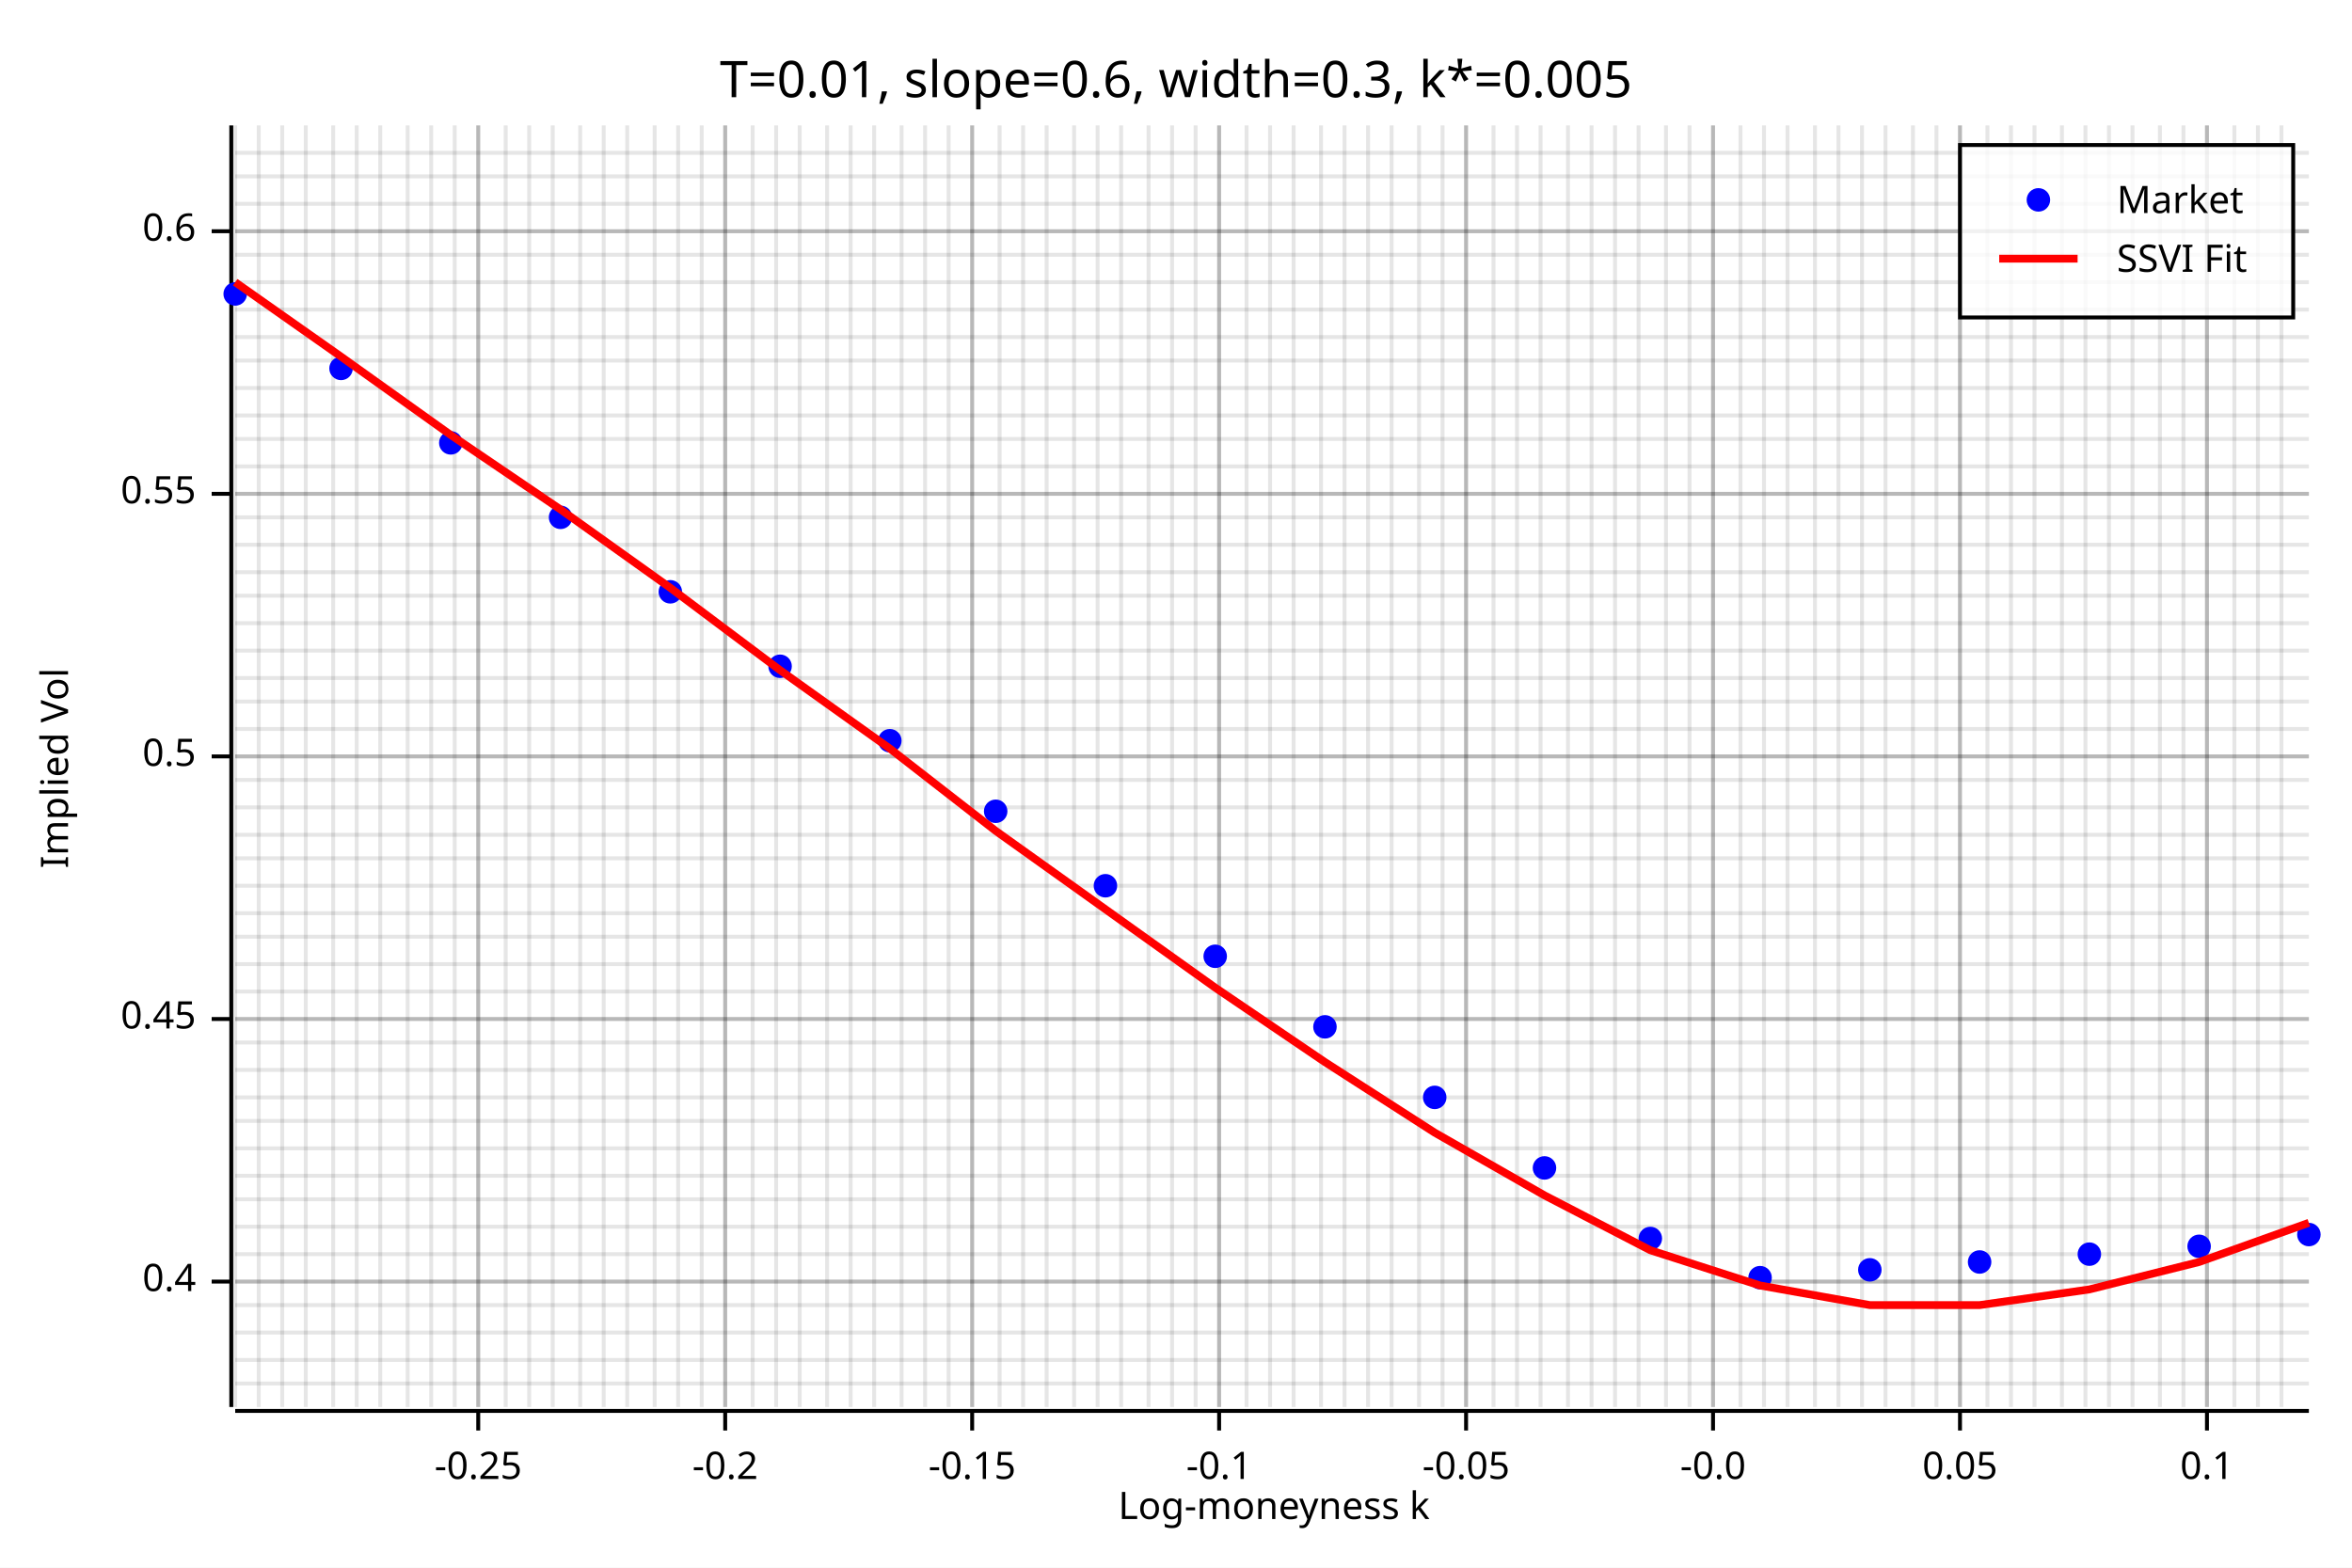
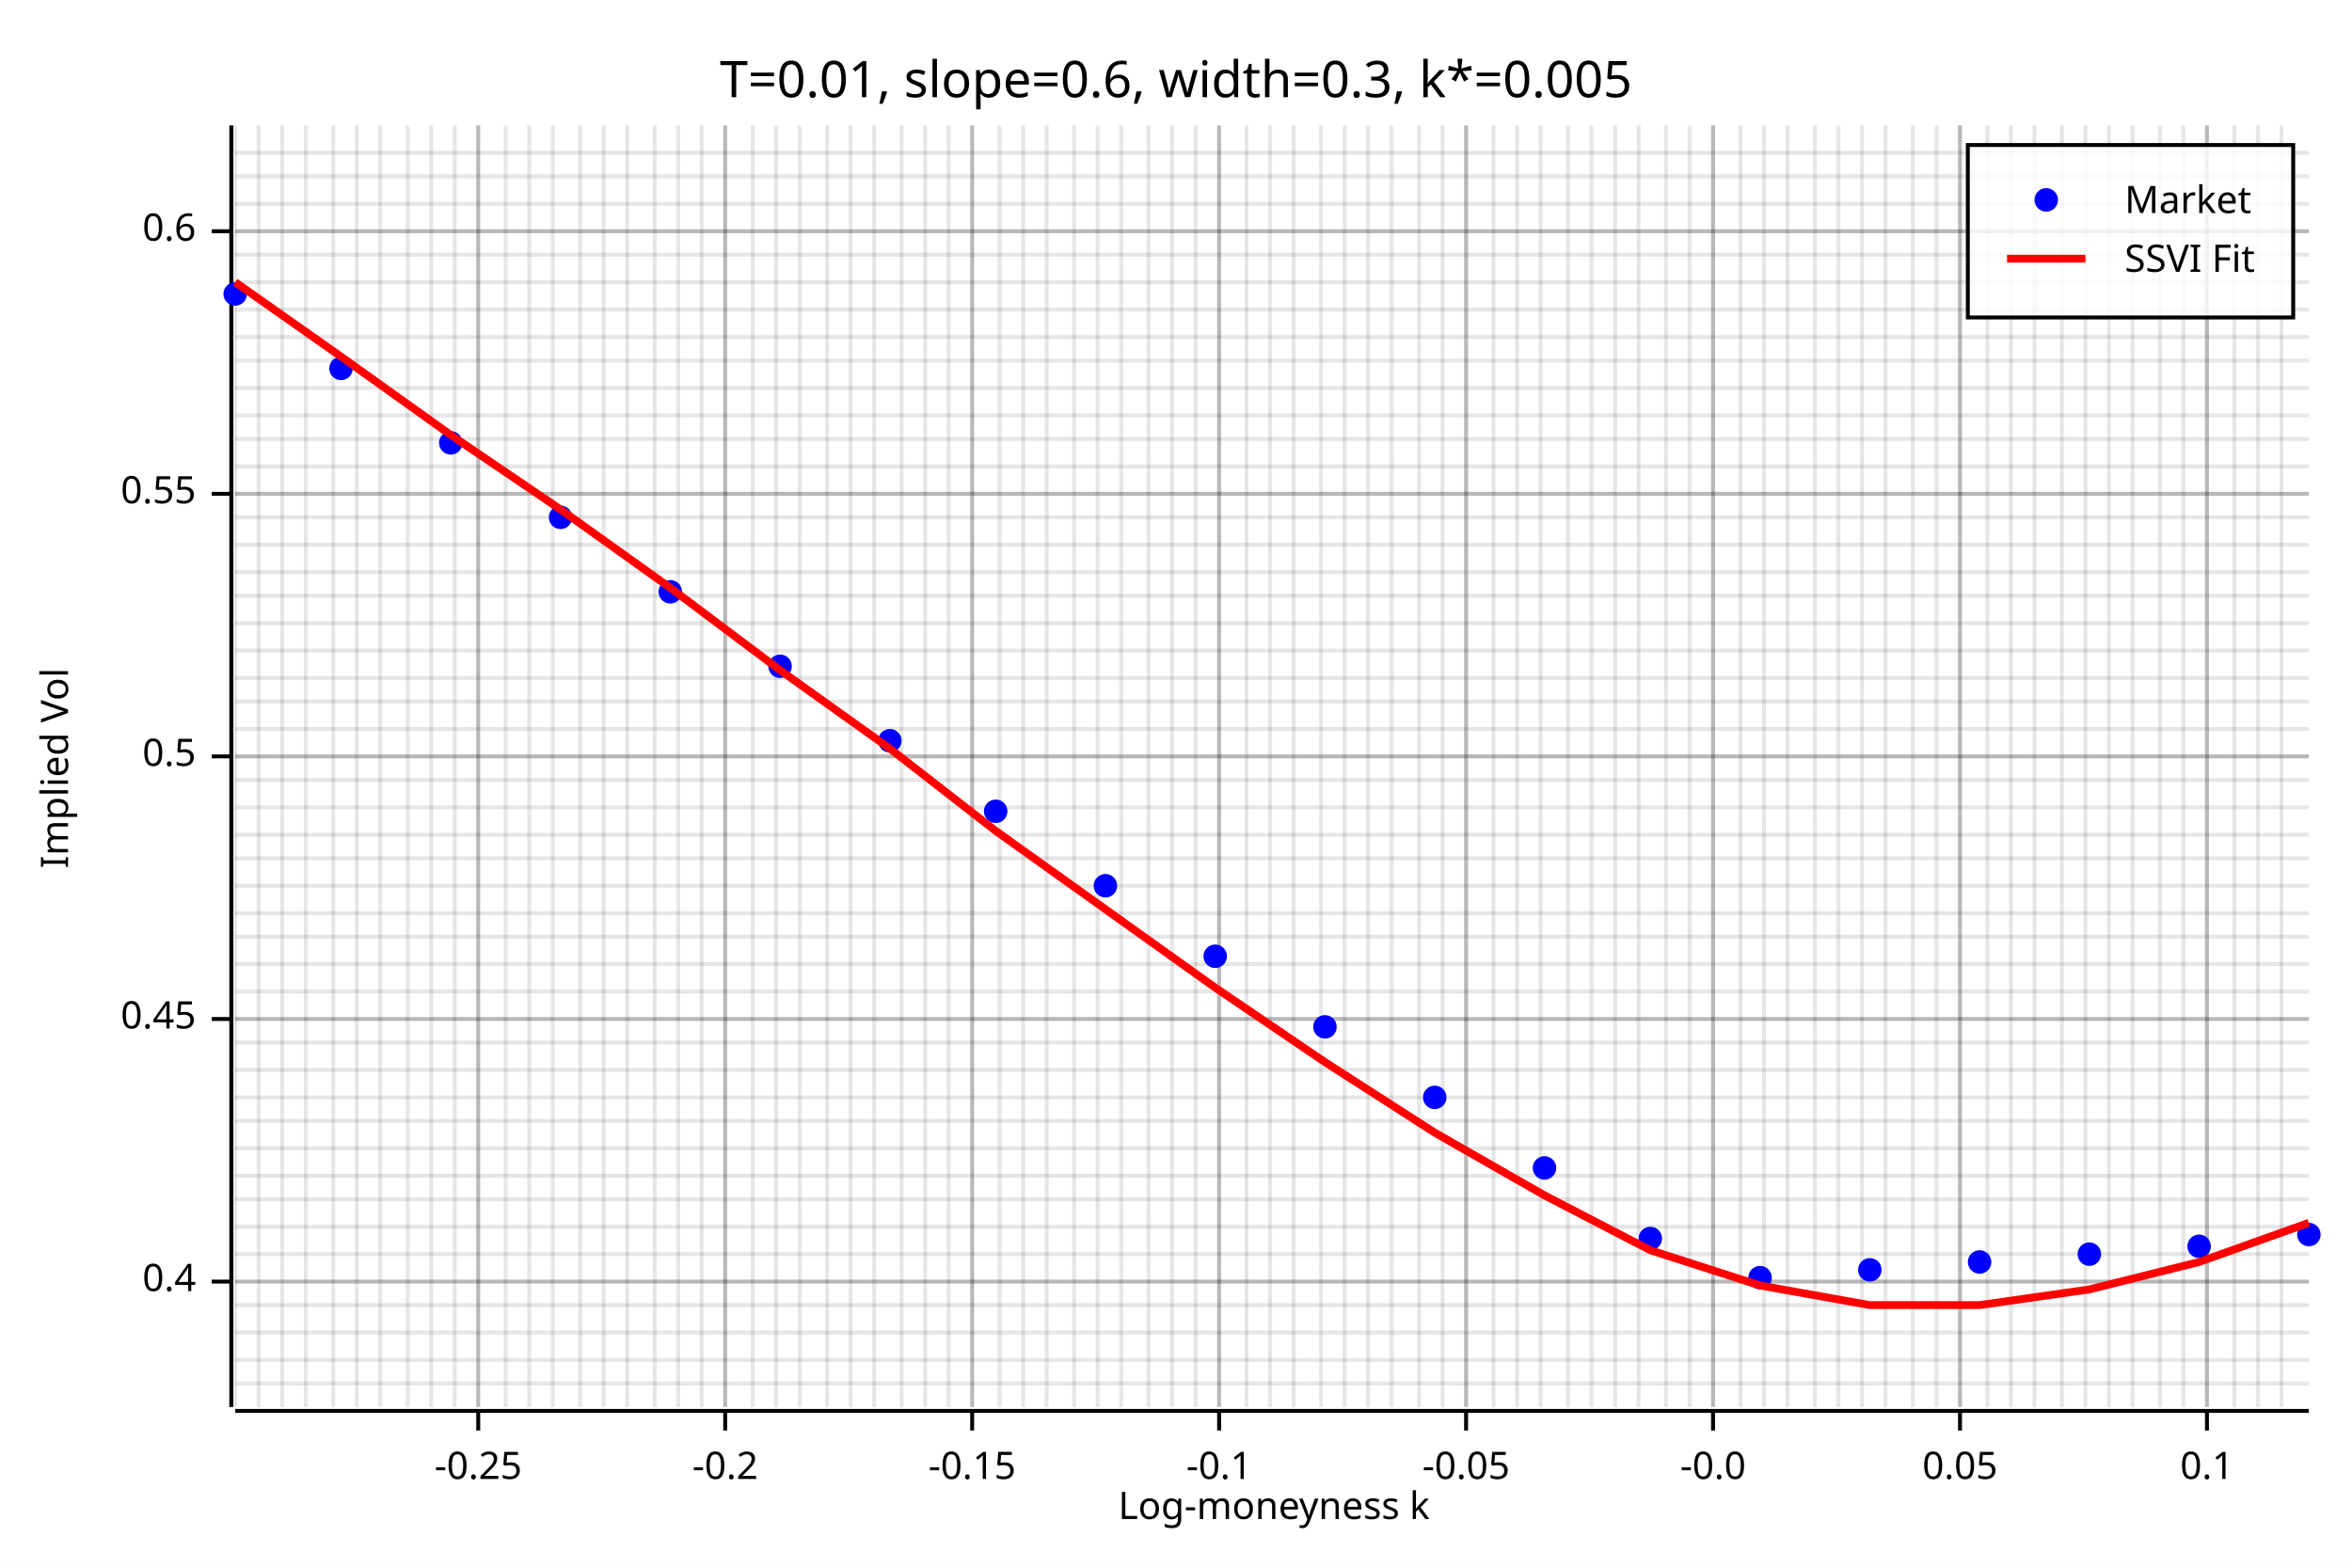
<svg xmlns="http://www.w3.org/2000/svg" width="600" height="400" viewBox="0 0 600 400">
  <rect x="0" y="0" width="600" height="400" opacity="1" fill="#FFFFFF" stroke="none" />
  <text x="300" y="15" dy="0.76em" text-anchor="middle" font-family="sans-serif" font-size="12.903" opacity="1" fill="#000000">
T=0.01, slope=0.6, width=0.3, k*=0.005
</text>
  <line opacity="0.1" stroke="#000000" stroke-width="1" x1="60" y1="359" x2="60" y2="32" />
  <line opacity="0.1" stroke="#000000" stroke-width="1" x1="66" y1="359" x2="66" y2="32" />
  <line opacity="0.1" stroke="#000000" stroke-width="1" x1="72" y1="359" x2="72" y2="32" />
  <line opacity="0.1" stroke="#000000" stroke-width="1" x1="78" y1="359" x2="78" y2="32" />
  <line opacity="0.1" stroke="#000000" stroke-width="1" x1="85" y1="359" x2="85" y2="32" />
  <line opacity="0.1" stroke="#000000" stroke-width="1" x1="91" y1="359" x2="91" y2="32" />
  <line opacity="0.1" stroke="#000000" stroke-width="1" x1="97" y1="359" x2="97" y2="32" />
  <line opacity="0.1" stroke="#000000" stroke-width="1" x1="104" y1="359" x2="104" y2="32" />
  <line opacity="0.1" stroke="#000000" stroke-width="1" x1="110" y1="359" x2="110" y2="32" />
  <line opacity="0.1" stroke="#000000" stroke-width="1" x1="116" y1="359" x2="116" y2="32" />
  <line opacity="0.1" stroke="#000000" stroke-width="1" x1="122" y1="359" x2="122" y2="32" />
  <line opacity="0.1" stroke="#000000" stroke-width="1" x1="129" y1="359" x2="129" y2="32" />
  <line opacity="0.1" stroke="#000000" stroke-width="1" x1="135" y1="359" x2="135" y2="32" />
  <line opacity="0.1" stroke="#000000" stroke-width="1" x1="141" y1="359" x2="141" y2="32" />
  <line opacity="0.1" stroke="#000000" stroke-width="1" x1="148" y1="359" x2="148" y2="32" />
  <line opacity="0.1" stroke="#000000" stroke-width="1" x1="154" y1="359" x2="154" y2="32" />
  <line opacity="0.1" stroke="#000000" stroke-width="1" x1="160" y1="359" x2="160" y2="32" />
  <line opacity="0.1" stroke="#000000" stroke-width="1" x1="167" y1="359" x2="167" y2="32" />
  <line opacity="0.1" stroke="#000000" stroke-width="1" x1="173" y1="359" x2="173" y2="32" />
  <line opacity="0.1" stroke="#000000" stroke-width="1" x1="179" y1="359" x2="179" y2="32" />
  <line opacity="0.1" stroke="#000000" stroke-width="1" x1="185" y1="359" x2="185" y2="32" />
  <line opacity="0.1" stroke="#000000" stroke-width="1" x1="192" y1="359" x2="192" y2="32" />
  <line opacity="0.1" stroke="#000000" stroke-width="1" x1="198" y1="359" x2="198" y2="32" />
  <line opacity="0.1" stroke="#000000" stroke-width="1" x1="204" y1="359" x2="204" y2="32" />
  <line opacity="0.1" stroke="#000000" stroke-width="1" x1="211" y1="359" x2="211" y2="32" />
  <line opacity="0.1" stroke="#000000" stroke-width="1" x1="217" y1="359" x2="217" y2="32" />
  <line opacity="0.1" stroke="#000000" stroke-width="1" x1="223" y1="359" x2="223" y2="32" />
  <line opacity="0.1" stroke="#000000" stroke-width="1" x1="230" y1="359" x2="230" y2="32" />
  <line opacity="0.1" stroke="#000000" stroke-width="1" x1="236" y1="359" x2="236" y2="32" />
  <line opacity="0.1" stroke="#000000" stroke-width="1" x1="242" y1="359" x2="242" y2="32" />
  <line opacity="0.1" stroke="#000000" stroke-width="1" x1="248" y1="359" x2="248" y2="32" />
  <line opacity="0.1" stroke="#000000" stroke-width="1" x1="255" y1="359" x2="255" y2="32" />
  <line opacity="0.1" stroke="#000000" stroke-width="1" x1="261" y1="359" x2="261" y2="32" />
  <line opacity="0.1" stroke="#000000" stroke-width="1" x1="267" y1="359" x2="267" y2="32" />
  <line opacity="0.1" stroke="#000000" stroke-width="1" x1="274" y1="359" x2="274" y2="32" />
  <line opacity="0.1" stroke="#000000" stroke-width="1" x1="280" y1="359" x2="280" y2="32" />
  <line opacity="0.1" stroke="#000000" stroke-width="1" x1="286" y1="359" x2="286" y2="32" />
  <line opacity="0.1" stroke="#000000" stroke-width="1" x1="293" y1="359" x2="293" y2="32" />
  <line opacity="0.1" stroke="#000000" stroke-width="1" x1="299" y1="359" x2="299" y2="32" />
  <line opacity="0.1" stroke="#000000" stroke-width="1" x1="305" y1="359" x2="305" y2="32" />
  <line opacity="0.1" stroke="#000000" stroke-width="1" x1="311" y1="359" x2="311" y2="32" />
  <line opacity="0.1" stroke="#000000" stroke-width="1" x1="318" y1="359" x2="318" y2="32" />
  <line opacity="0.1" stroke="#000000" stroke-width="1" x1="324" y1="359" x2="324" y2="32" />
  <line opacity="0.1" stroke="#000000" stroke-width="1" x1="330" y1="359" x2="330" y2="32" />
  <line opacity="0.1" stroke="#000000" stroke-width="1" x1="337" y1="359" x2="337" y2="32" />
  <line opacity="0.1" stroke="#000000" stroke-width="1" x1="343" y1="359" x2="343" y2="32" />
  <line opacity="0.1" stroke="#000000" stroke-width="1" x1="349" y1="359" x2="349" y2="32" />
  <line opacity="0.1" stroke="#000000" stroke-width="1" x1="355" y1="359" x2="355" y2="32" />
  <line opacity="0.1" stroke="#000000" stroke-width="1" x1="362" y1="359" x2="362" y2="32" />
  <line opacity="0.1" stroke="#000000" stroke-width="1" x1="368" y1="359" x2="368" y2="32" />
  <line opacity="0.1" stroke="#000000" stroke-width="1" x1="374" y1="359" x2="374" y2="32" />
  <line opacity="0.1" stroke="#000000" stroke-width="1" x1="381" y1="359" x2="381" y2="32" />
  <line opacity="0.1" stroke="#000000" stroke-width="1" x1="387" y1="359" x2="387" y2="32" />
  <line opacity="0.1" stroke="#000000" stroke-width="1" x1="393" y1="359" x2="393" y2="32" />
  <line opacity="0.1" stroke="#000000" stroke-width="1" x1="400" y1="359" x2="400" y2="32" />
  <line opacity="0.1" stroke="#000000" stroke-width="1" x1="406" y1="359" x2="406" y2="32" />
  <line opacity="0.1" stroke="#000000" stroke-width="1" x1="412" y1="359" x2="412" y2="32" />
  <line opacity="0.1" stroke="#000000" stroke-width="1" x1="418" y1="359" x2="418" y2="32" />
  <line opacity="0.1" stroke="#000000" stroke-width="1" x1="425" y1="359" x2="425" y2="32" />
  <line opacity="0.1" stroke="#000000" stroke-width="1" x1="431" y1="359" x2="431" y2="32" />
  <line opacity="0.1" stroke="#000000" stroke-width="1" x1="437" y1="359" x2="437" y2="32" />
  <line opacity="0.1" stroke="#000000" stroke-width="1" x1="444" y1="359" x2="444" y2="32" />
  <line opacity="0.1" stroke="#000000" stroke-width="1" x1="450" y1="359" x2="450" y2="32" />
  <line opacity="0.1" stroke="#000000" stroke-width="1" x1="456" y1="359" x2="456" y2="32" />
  <line opacity="0.1" stroke="#000000" stroke-width="1" x1="463" y1="359" x2="463" y2="32" />
  <line opacity="0.1" stroke="#000000" stroke-width="1" x1="469" y1="359" x2="469" y2="32" />
  <line opacity="0.1" stroke="#000000" stroke-width="1" x1="475" y1="359" x2="475" y2="32" />
  <line opacity="0.1" stroke="#000000" stroke-width="1" x1="481" y1="359" x2="481" y2="32" />
  <line opacity="0.1" stroke="#000000" stroke-width="1" x1="488" y1="359" x2="488" y2="32" />
  <line opacity="0.1" stroke="#000000" stroke-width="1" x1="494" y1="359" x2="494" y2="32" />
  <line opacity="0.1" stroke="#000000" stroke-width="1" x1="500" y1="359" x2="500" y2="32" />
  <line opacity="0.1" stroke="#000000" stroke-width="1" x1="507" y1="359" x2="507" y2="32" />
  <line opacity="0.1" stroke="#000000" stroke-width="1" x1="513" y1="359" x2="513" y2="32" />
  <line opacity="0.1" stroke="#000000" stroke-width="1" x1="519" y1="359" x2="519" y2="32" />
  <line opacity="0.1" stroke="#000000" stroke-width="1" x1="526" y1="359" x2="526" y2="32" />
  <line opacity="0.1" stroke="#000000" stroke-width="1" x1="532" y1="359" x2="532" y2="32" />
  <line opacity="0.1" stroke="#000000" stroke-width="1" x1="538" y1="359" x2="538" y2="32" />
  <line opacity="0.1" stroke="#000000" stroke-width="1" x1="544" y1="359" x2="544" y2="32" />
  <line opacity="0.1" stroke="#000000" stroke-width="1" x1="551" y1="359" x2="551" y2="32" />
  <line opacity="0.1" stroke="#000000" stroke-width="1" x1="557" y1="359" x2="557" y2="32" />
  <line opacity="0.1" stroke="#000000" stroke-width="1" x1="563" y1="359" x2="563" y2="32" />
  <line opacity="0.1" stroke="#000000" stroke-width="1" x1="570" y1="359" x2="570" y2="32" />
  <line opacity="0.1" stroke="#000000" stroke-width="1" x1="576" y1="359" x2="576" y2="32" />
  <line opacity="0.1" stroke="#000000" stroke-width="1" x1="582" y1="359" x2="582" y2="32" />
  <line opacity="0.1" stroke="#000000" stroke-width="1" x1="60" y1="353" x2="589" y2="353" />
  <line opacity="0.1" stroke="#000000" stroke-width="1" x1="60" y1="347" x2="589" y2="347" />
  <line opacity="0.1" stroke="#000000" stroke-width="1" x1="60" y1="340" x2="589" y2="340" />
  <line opacity="0.1" stroke="#000000" stroke-width="1" x1="60" y1="333" x2="589" y2="333" />
  <line opacity="0.1" stroke="#000000" stroke-width="1" x1="60" y1="327" x2="589" y2="327" />
  <line opacity="0.1" stroke="#000000" stroke-width="1" x1="60" y1="320" x2="589" y2="320" />
  <line opacity="0.1" stroke="#000000" stroke-width="1" x1="60" y1="313" x2="589" y2="313" />
  <line opacity="0.1" stroke="#000000" stroke-width="1" x1="60" y1="306" x2="589" y2="306" />
  <line opacity="0.1" stroke="#000000" stroke-width="1" x1="60" y1="300" x2="589" y2="300" />
  <line opacity="0.1" stroke="#000000" stroke-width="1" x1="60" y1="293" x2="589" y2="293" />
  <line opacity="0.1" stroke="#000000" stroke-width="1" x1="60" y1="286" x2="589" y2="286" />
  <line opacity="0.1" stroke="#000000" stroke-width="1" x1="60" y1="280" x2="589" y2="280" />
  <line opacity="0.1" stroke="#000000" stroke-width="1" x1="60" y1="273" x2="589" y2="273" />
  <line opacity="0.1" stroke="#000000" stroke-width="1" x1="60" y1="266" x2="589" y2="266" />
  <line opacity="0.1" stroke="#000000" stroke-width="1" x1="60" y1="260" x2="589" y2="260" />
  <line opacity="0.1" stroke="#000000" stroke-width="1" x1="60" y1="253" x2="589" y2="253" />
  <line opacity="0.1" stroke="#000000" stroke-width="1" x1="60" y1="246" x2="589" y2="246" />
  <line opacity="0.1" stroke="#000000" stroke-width="1" x1="60" y1="239" x2="589" y2="239" />
  <line opacity="0.1" stroke="#000000" stroke-width="1" x1="60" y1="233" x2="589" y2="233" />
  <line opacity="0.1" stroke="#000000" stroke-width="1" x1="60" y1="226" x2="589" y2="226" />
  <line opacity="0.1" stroke="#000000" stroke-width="1" x1="60" y1="219" x2="589" y2="219" />
  <line opacity="0.1" stroke="#000000" stroke-width="1" x1="60" y1="213" x2="589" y2="213" />
  <line opacity="0.1" stroke="#000000" stroke-width="1" x1="60" y1="206" x2="589" y2="206" />
  <line opacity="0.1" stroke="#000000" stroke-width="1" x1="60" y1="199" x2="589" y2="199" />
  <line opacity="0.1" stroke="#000000" stroke-width="1" x1="60" y1="193" x2="589" y2="193" />
  <line opacity="0.1" stroke="#000000" stroke-width="1" x1="60" y1="186" x2="589" y2="186" />
  <line opacity="0.1" stroke="#000000" stroke-width="1" x1="60" y1="179" x2="589" y2="179" />
  <line opacity="0.1" stroke="#000000" stroke-width="1" x1="60" y1="173" x2="589" y2="173" />
  <line opacity="0.1" stroke="#000000" stroke-width="1" x1="60" y1="166" x2="589" y2="166" />
  <line opacity="0.1" stroke="#000000" stroke-width="1" x1="60" y1="159" x2="589" y2="159" />
  <line opacity="0.1" stroke="#000000" stroke-width="1" x1="60" y1="152" x2="589" y2="152" />
  <line opacity="0.1" stroke="#000000" stroke-width="1" x1="60" y1="146" x2="589" y2="146" />
  <line opacity="0.1" stroke="#000000" stroke-width="1" x1="60" y1="139" x2="589" y2="139" />
  <line opacity="0.1" stroke="#000000" stroke-width="1" x1="60" y1="132" x2="589" y2="132" />
  <line opacity="0.1" stroke="#000000" stroke-width="1" x1="60" y1="126" x2="589" y2="126" />
  <line opacity="0.1" stroke="#000000" stroke-width="1" x1="60" y1="119" x2="589" y2="119" />
  <line opacity="0.1" stroke="#000000" stroke-width="1" x1="60" y1="112" x2="589" y2="112" />
  <line opacity="0.1" stroke="#000000" stroke-width="1" x1="60" y1="106" x2="589" y2="106" />
  <line opacity="0.1" stroke="#000000" stroke-width="1" x1="60" y1="99" x2="589" y2="99" />
  <line opacity="0.1" stroke="#000000" stroke-width="1" x1="60" y1="92" x2="589" y2="92" />
  <line opacity="0.1" stroke="#000000" stroke-width="1" x1="60" y1="86" x2="589" y2="86" />
  <line opacity="0.1" stroke="#000000" stroke-width="1" x1="60" y1="79" x2="589" y2="79" />
  <line opacity="0.1" stroke="#000000" stroke-width="1" x1="60" y1="72" x2="589" y2="72" />
  <line opacity="0.1" stroke="#000000" stroke-width="1" x1="60" y1="65" x2="589" y2="65" />
  <line opacity="0.1" stroke="#000000" stroke-width="1" x1="60" y1="59" x2="589" y2="59" />
  <line opacity="0.1" stroke="#000000" stroke-width="1" x1="60" y1="52" x2="589" y2="52" />
  <line opacity="0.1" stroke="#000000" stroke-width="1" x1="60" y1="45" x2="589" y2="45" />
  <line opacity="0.1" stroke="#000000" stroke-width="1" x1="60" y1="39" x2="589" y2="39" />
  <text x="10" y="196" dy="0.76em" text-anchor="middle" font-family="sans-serif" font-size="9.677" opacity="1" fill="#000000" transform="rotate(270, 10, 196)">
Implied Vol
</text>
  <text x="325" y="390" dy="-0.5ex" text-anchor="middle" font-family="sans-serif" font-size="9.677" opacity="1" fill="#000000">
Log-moneyness k
</text>
  <line opacity="0.2" stroke="#000000" stroke-width="1" x1="122" y1="359" x2="122" y2="32" />
  <line opacity="0.2" stroke="#000000" stroke-width="1" x1="185" y1="359" x2="185" y2="32" />
  <line opacity="0.2" stroke="#000000" stroke-width="1" x1="248" y1="359" x2="248" y2="32" />
  <line opacity="0.2" stroke="#000000" stroke-width="1" x1="311" y1="359" x2="311" y2="32" />
  <line opacity="0.2" stroke="#000000" stroke-width="1" x1="374" y1="359" x2="374" y2="32" />
  <line opacity="0.2" stroke="#000000" stroke-width="1" x1="437" y1="359" x2="437" y2="32" />
  <line opacity="0.2" stroke="#000000" stroke-width="1" x1="500" y1="359" x2="500" y2="32" />
  <line opacity="0.2" stroke="#000000" stroke-width="1" x1="563" y1="359" x2="563" y2="32" />
  <line opacity="0.2" stroke="#000000" stroke-width="1" x1="60" y1="327" x2="589" y2="327" />
  <line opacity="0.2" stroke="#000000" stroke-width="1" x1="60" y1="260" x2="589" y2="260" />
  <line opacity="0.2" stroke="#000000" stroke-width="1" x1="60" y1="193" x2="589" y2="193" />
  <line opacity="0.2" stroke="#000000" stroke-width="1" x1="60" y1="126" x2="589" y2="126" />
  <line opacity="0.2" stroke="#000000" stroke-width="1" x1="60" y1="59" x2="589" y2="59" />
  <polyline fill="none" opacity="1" stroke="#000000" stroke-width="1" points="59,32 59,359 " />
  <text x="50" y="327" dy="0.5ex" text-anchor="end" font-family="sans-serif" font-size="9.677" opacity="1" fill="#000000">
0.4
</text>
  <polyline fill="none" opacity="1" stroke="#000000" stroke-width="1" points="54,327 59,327 " />
  <text x="50" y="260" dy="0.5ex" text-anchor="end" font-family="sans-serif" font-size="9.677" opacity="1" fill="#000000">
0.45
</text>
  <polyline fill="none" opacity="1" stroke="#000000" stroke-width="1" points="54,260 59,260 " />
  <text x="50" y="193" dy="0.5ex" text-anchor="end" font-family="sans-serif" font-size="9.677" opacity="1" fill="#000000">
0.5
</text>
  <polyline fill="none" opacity="1" stroke="#000000" stroke-width="1" points="54,193 59,193 " />
  <text x="50" y="126" dy="0.5ex" text-anchor="end" font-family="sans-serif" font-size="9.677" opacity="1" fill="#000000">
0.55
</text>
  <polyline fill="none" opacity="1" stroke="#000000" stroke-width="1" points="54,126 59,126 " />
  <text x="50" y="59" dy="0.5ex" text-anchor="end" font-family="sans-serif" font-size="9.677" opacity="1" fill="#000000">
0.6
</text>
  <polyline fill="none" opacity="1" stroke="#000000" stroke-width="1" points="54,59 59,59 " />
  <polyline fill="none" opacity="1" stroke="#000000" stroke-width="1" points="60,360 589,360 " />
  <text x="122" y="370" dy="0.76em" text-anchor="middle" font-family="sans-serif" font-size="9.677" opacity="1" fill="#000000">
-0.25
</text>
  <polyline fill="none" opacity="1" stroke="#000000" stroke-width="1" points="122,360 122,365 " />
  <text x="185" y="370" dy="0.76em" text-anchor="middle" font-family="sans-serif" font-size="9.677" opacity="1" fill="#000000">
-0.2
</text>
  <polyline fill="none" opacity="1" stroke="#000000" stroke-width="1" points="185,360 185,365 " />
  <text x="248" y="370" dy="0.76em" text-anchor="middle" font-family="sans-serif" font-size="9.677" opacity="1" fill="#000000">
-0.15
</text>
  <polyline fill="none" opacity="1" stroke="#000000" stroke-width="1" points="248,360 248,365 " />
  <text x="311" y="370" dy="0.76em" text-anchor="middle" font-family="sans-serif" font-size="9.677" opacity="1" fill="#000000">
-0.1
</text>
  <polyline fill="none" opacity="1" stroke="#000000" stroke-width="1" points="311,360 311,365 " />
  <text x="374" y="370" dy="0.76em" text-anchor="middle" font-family="sans-serif" font-size="9.677" opacity="1" fill="#000000">
-0.05
</text>
  <polyline fill="none" opacity="1" stroke="#000000" stroke-width="1" points="374,360 374,365 " />
  <text x="437" y="370" dy="0.76em" text-anchor="middle" font-family="sans-serif" font-size="9.677" opacity="1" fill="#000000">
-0.0
</text>
  <polyline fill="none" opacity="1" stroke="#000000" stroke-width="1" points="437,360 437,365 " />
  <text x="500" y="370" dy="0.76em" text-anchor="middle" font-family="sans-serif" font-size="9.677" opacity="1" fill="#000000">
0.05
</text>
  <polyline fill="none" opacity="1" stroke="#000000" stroke-width="1" points="500,360 500,365 " />
  <text x="563" y="370" dy="0.76em" text-anchor="middle" font-family="sans-serif" font-size="9.677" opacity="1" fill="#000000">
0.1
</text>
  <polyline fill="none" opacity="1" stroke="#000000" stroke-width="1" points="563,360 563,365 " />
  <circle cx="60" cy="75" r="3" opacity="1" fill="#0000FF" stroke="none" stroke-width="1" />
  <circle cx="87" cy="94" r="3" opacity="1" fill="#0000FF" stroke="none" stroke-width="1" />
  <circle cx="115" cy="113" r="3" opacity="1" fill="#0000FF" stroke="none" stroke-width="1" />
  <circle cx="143" cy="132" r="3" opacity="1" fill="#0000FF" stroke="none" stroke-width="1" />
  <circle cx="171" cy="151" r="3" opacity="1" fill="#0000FF" stroke="none" stroke-width="1" />
  <circle cx="199" cy="170" r="3" opacity="1" fill="#0000FF" stroke="none" stroke-width="1" />
  <circle cx="227" cy="189" r="3" opacity="1" fill="#0000FF" stroke="none" stroke-width="1" />
  <circle cx="254" cy="207" r="3" opacity="1" fill="#0000FF" stroke="none" stroke-width="1" />
  <circle cx="282" cy="226" r="3" opacity="1" fill="#0000FF" stroke="none" stroke-width="1" />
  <circle cx="310" cy="244" r="3" opacity="1" fill="#0000FF" stroke="none" stroke-width="1" />
  <circle cx="338" cy="262" r="3" opacity="1" fill="#0000FF" stroke="none" stroke-width="1" />
  <circle cx="366" cy="280" r="3" opacity="1" fill="#0000FF" stroke="none" stroke-width="1" />
  <circle cx="394" cy="298" r="3" opacity="1" fill="#0000FF" stroke="none" stroke-width="1" />
  <circle cx="421" cy="316" r="3" opacity="1" fill="#0000FF" stroke="none" stroke-width="1" />
  <circle cx="449" cy="326" r="3" opacity="1" fill="#0000FF" stroke="none" stroke-width="1" />
  <circle cx="477" cy="324" r="3" opacity="1" fill="#0000FF" stroke="none" stroke-width="1" />
  <circle cx="505" cy="322" r="3" opacity="1" fill="#0000FF" stroke="none" stroke-width="1" />
  <circle cx="533" cy="320" r="3" opacity="1" fill="#0000FF" stroke="none" stroke-width="1" />
  <circle cx="561" cy="318" r="3" opacity="1" fill="#0000FF" stroke="none" stroke-width="1" />
  <circle cx="589" cy="315" r="3" opacity="1" fill="#0000FF" stroke="none" stroke-width="1" />
  <polyline fill="none" opacity="1" stroke="#FF0000" stroke-width="2" points="60,72 87,91 115,111 143,130 171,150 199,171 227,191 254,212 282,232 310,252 338,271 366,289 394,305 421,319 449,328 477,333 505,333 533,329 561,322 589,312 " />
-   <rect x="500" y="37" width="85" height="44" opacity="0.8" fill="#FFFFFF" stroke="none" />
-   <rect x="500" y="37" width="85" height="44" opacity="1" fill="none" stroke="#000000" />
-   <text x="540" y="47" dy="0.76em" text-anchor="start" font-family="sans-serif" font-size="9.677" opacity="1" fill="#000000">
+   <rect x="502" y="37" width="83" height="44" opacity="0.8" fill="#FFFFFF" stroke="none" />
+   <rect x="502" y="37" width="83" height="44" opacity="1" fill="none" stroke="#000000" />
+   <text x="542" y="47" dy="0.76em" text-anchor="start" font-family="sans-serif" font-size="9.677" opacity="1" fill="#000000">
Market
</text>
-   <text x="540" y="62" dy="0.76em" text-anchor="start" font-family="sans-serif" font-size="9.677" opacity="1" fill="#000000">
+   <text x="542" y="62" dy="0.76em" text-anchor="start" font-family="sans-serif" font-size="9.677" opacity="1" fill="#000000">
SSVI Fit
</text>
-   <circle cx="520" cy="51" r="3" opacity="1" fill="#0000FF" stroke="none" stroke-width="1" />
-   <polyline fill="none" opacity="1" stroke="#FF0000" stroke-width="2" points="510,66 530,66 " />
+   <circle cx="522" cy="51" r="3" opacity="1" fill="#0000FF" stroke="none" stroke-width="1" />
+   <polyline fill="none" opacity="1" stroke="#FF0000" stroke-width="2" points="512,66 532,66 " />
</svg>
